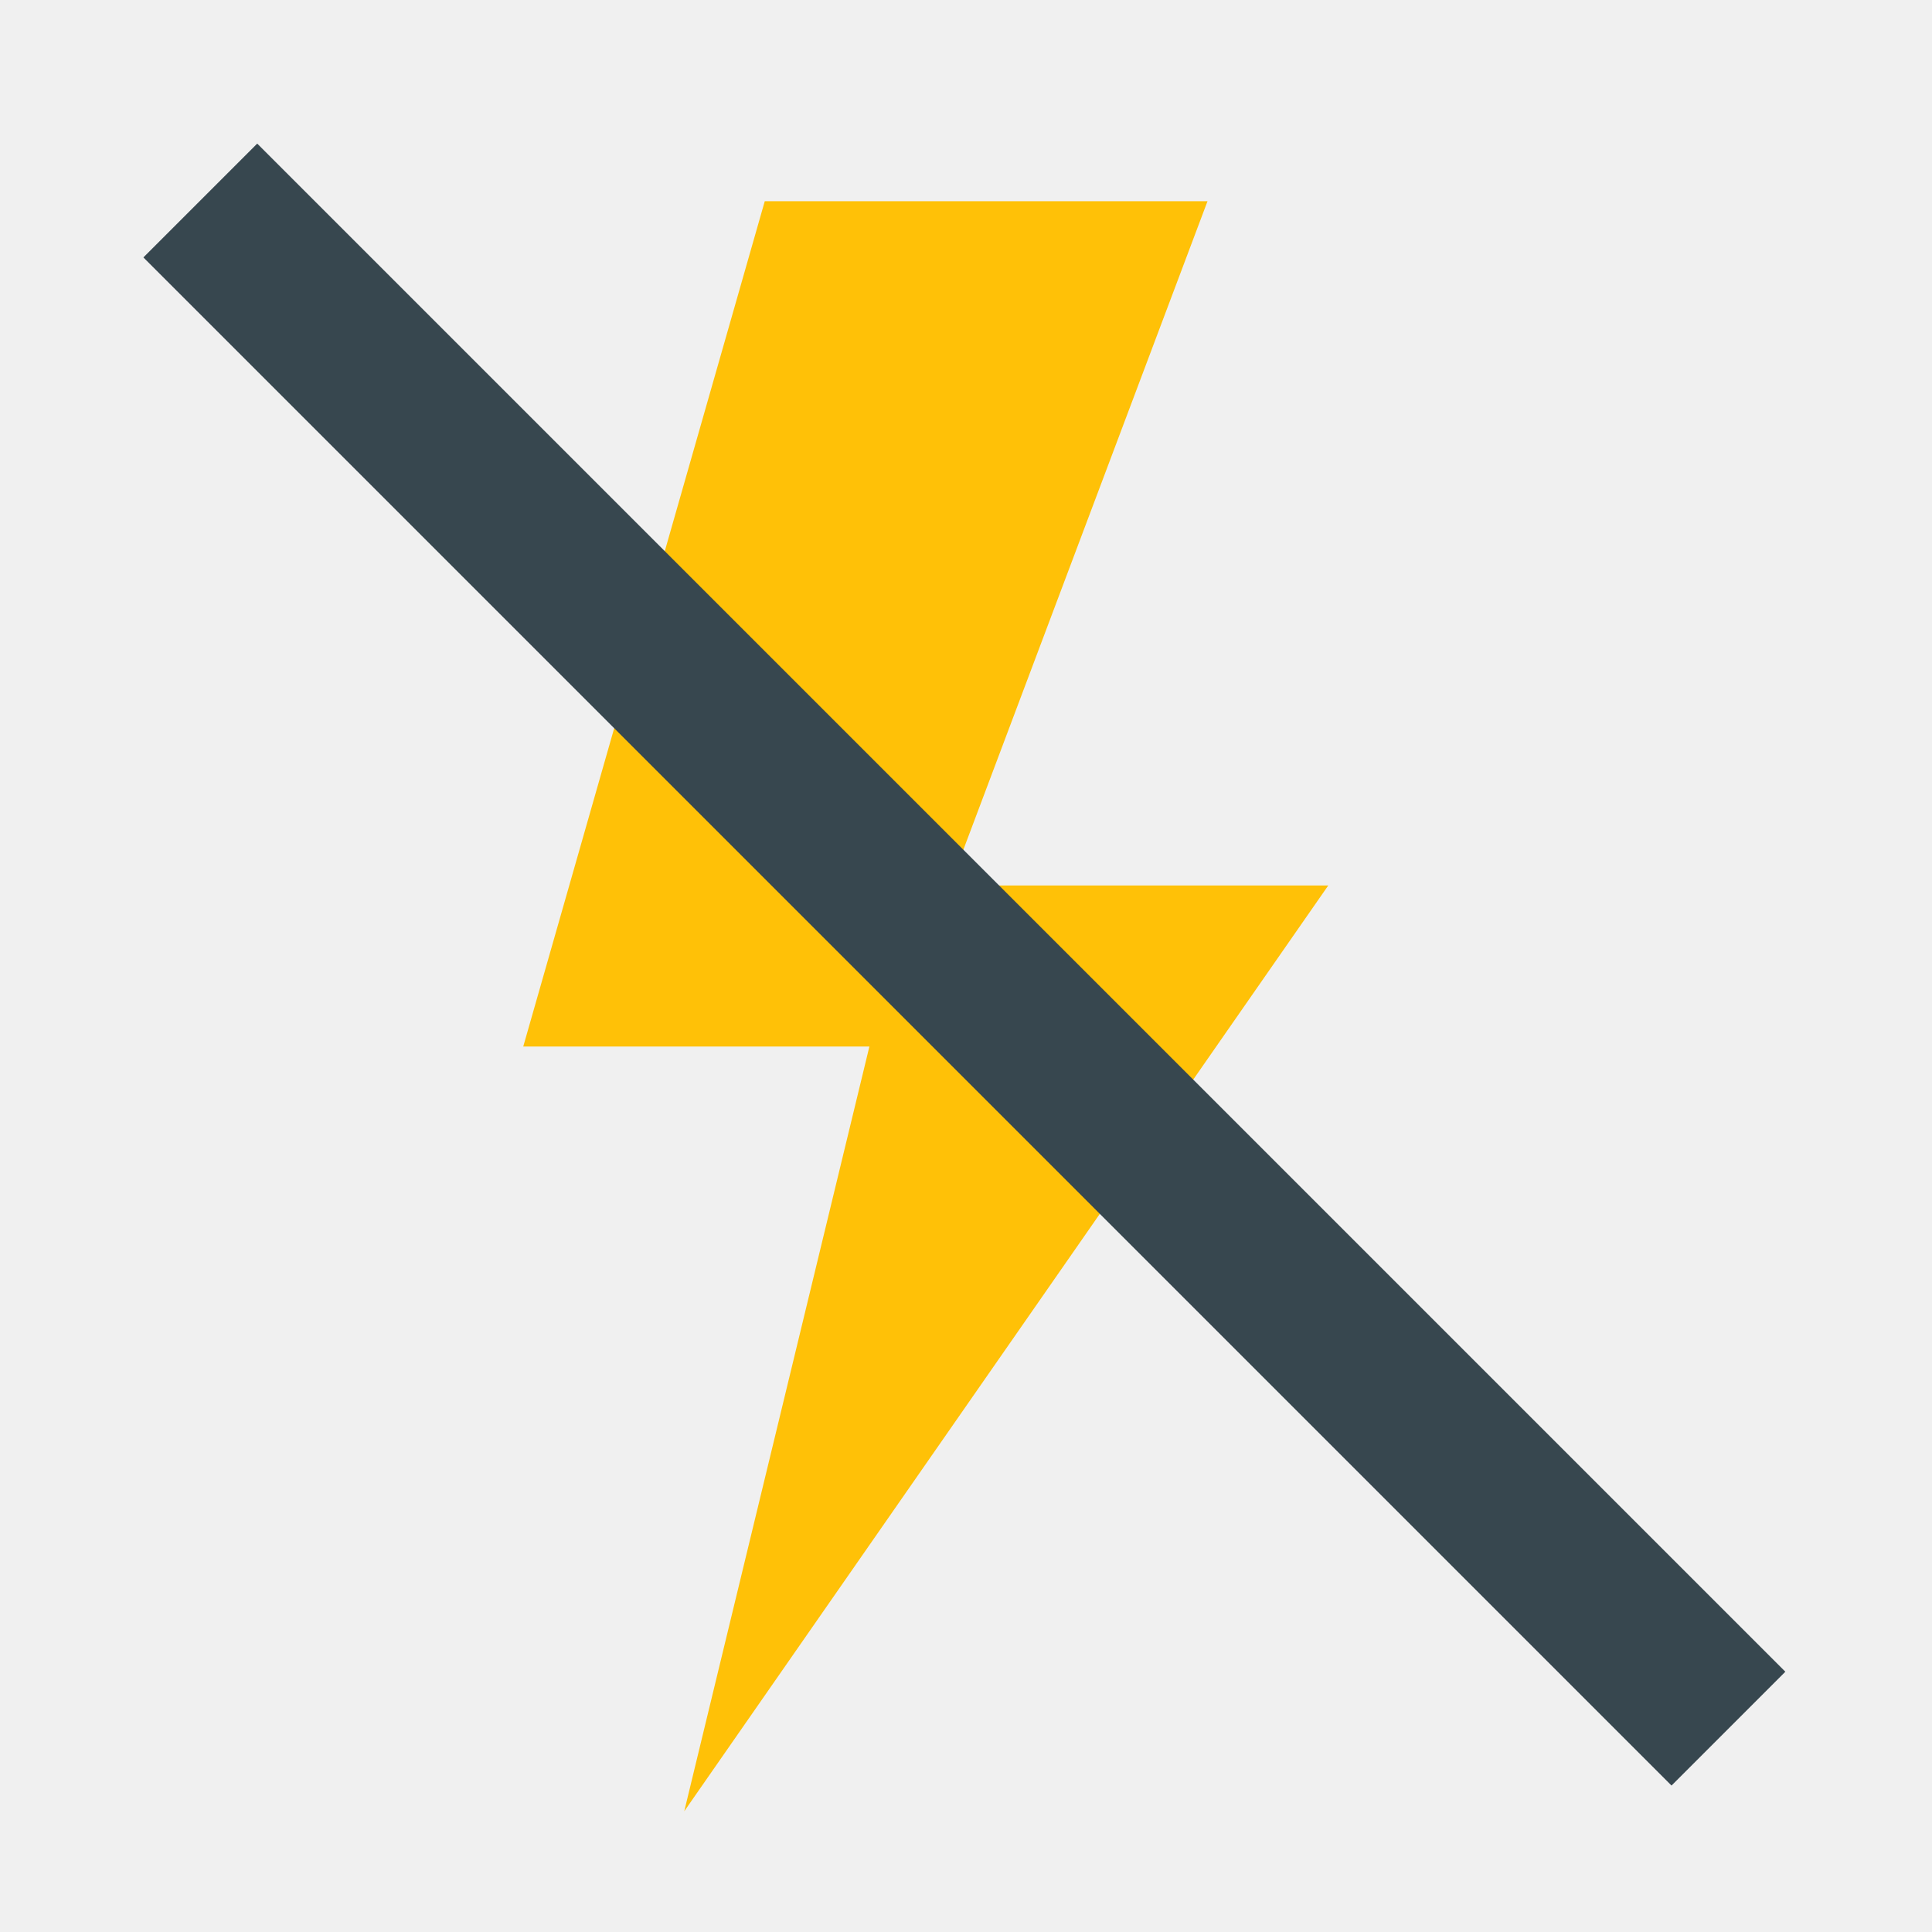
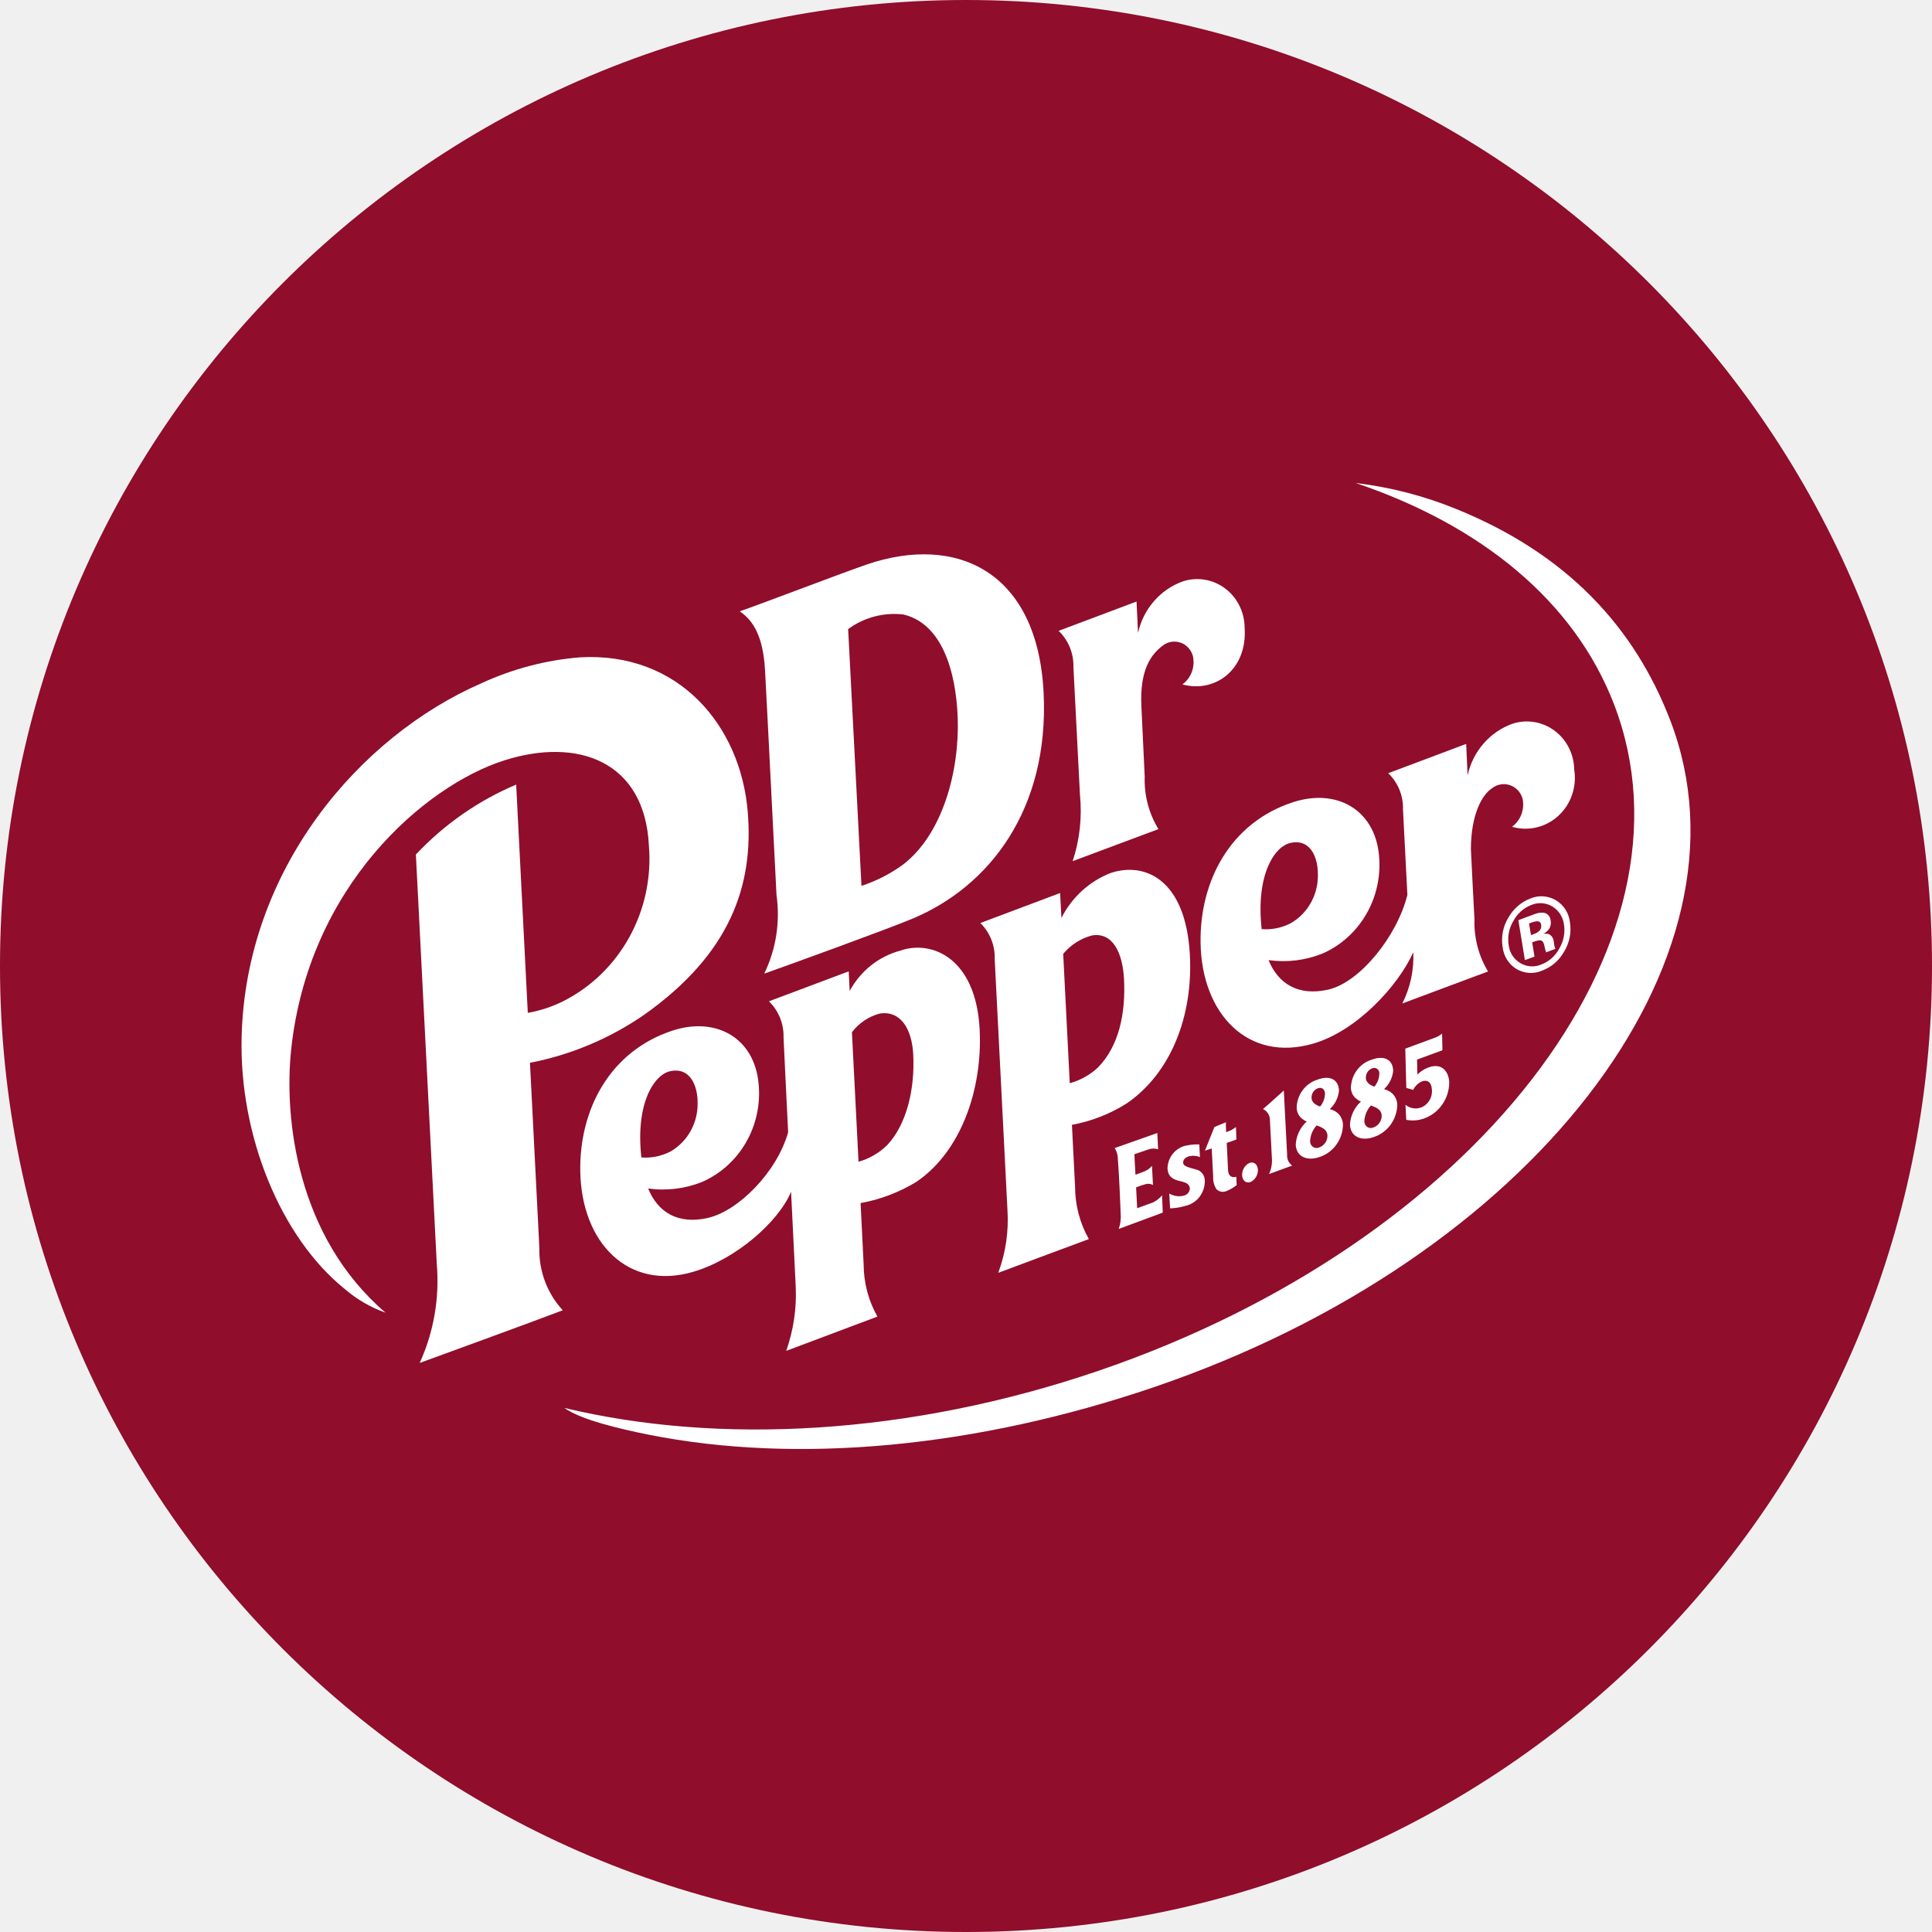
- <svg xmlns="http://www.w3.org/2000/svg" version="1" viewBox="0 0 48 48" enable-background="new 0 0 48 48">
-   <polygon fill="#FFC107" points="33,22 23.6,22 30,5 19,5 13,26 21.6,26 17,45" />
-   <rect x="22" y="-2.9" transform="matrix(.707 -.707 .707 .707 -9.941 24)" fill="#37474F" width="4" height="53.7" />
+ <svg xmlns="http://www.w3.org/2000/svg" width="48" height="48" viewBox="0 0 48 48" fill="none">
+   <circle cx="24" cy="24" r="24" fill="#900D2C" />
+   <path d="M31.043 28.893C31.151 28.853 31.245 28.927 31.252 29.057C31.258 29.19 31.185 29.312 31.068 29.367C30.96 29.406 30.866 29.334 30.86 29.201C30.854 29.07 30.927 28.947 31.043 28.893" fill="white" />
+   <path d="M28.753 28.149L28.773 28.553C28.691 28.527 28.603 28.53 28.522 28.561L28.184 28.676C28.184 28.727 28.206 29.134 28.211 29.186C28.321 29.145 28.371 29.127 28.448 29.095C28.515 29.066 28.574 29.022 28.621 28.964L28.645 29.441C28.588 29.409 28.521 29.402 28.459 29.421C28.381 29.443 28.337 29.457 28.226 29.499L28.253 30.017L28.644 29.875C28.731 29.834 28.808 29.773 28.871 29.697L28.889 30.127L27.794 30.532C27.837 30.415 27.853 30.288 27.843 30.162C27.843 30.162 27.809 29.226 27.772 28.778C27.77 28.687 27.743 28.599 27.694 28.523L28.753 28.149Z" fill="white" />
+   <path d="M29.05 29.652C29.165 29.722 29.304 29.739 29.432 29.699C29.504 29.676 29.555 29.611 29.562 29.534C29.557 29.438 29.5 29.384 29.326 29.346C29.133 29.306 29.016 29.226 29.006 29.03C29.012 28.74 29.222 28.496 29.502 28.456C29.599 28.436 29.697 28.429 29.796 28.433L29.812 28.748C29.721 28.71 29.619 28.705 29.524 28.732C29.431 28.767 29.382 28.83 29.398 28.905C29.412 28.971 29.509 29 29.705 29.053C29.84 29.077 29.938 29.2 29.933 29.341C29.936 29.638 29.735 29.897 29.452 29.959C29.328 29.997 29.199 30.018 29.07 30.021L29.05 29.652Z" fill="white" />
+   <path d="M30.457 27.882C30.457 27.969 30.454 27.953 30.464 28.129L30.545 28.097C30.603 28.073 30.657 28.04 30.707 28L30.718 28.311L30.478 28.396L30.511 29.077C30.519 29.226 30.609 29.265 30.715 29.237L30.725 29.443C30.65 29.503 30.567 29.552 30.479 29.588C30.393 29.63 30.292 29.613 30.224 29.547C30.164 29.457 30.135 29.349 30.141 29.241L30.105 28.533L29.936 28.588L30.171 28.001L30.457 27.882Z" fill="white" />
+   <path d="M32.102 28.959L31.529 29.168C31.58 29.06 31.604 28.942 31.602 28.822L31.551 27.833C31.553 27.712 31.485 27.602 31.377 27.553C31.397 27.547 31.896 27.093 31.896 27.093L31.978 28.689C31.971 28.794 32.018 28.896 32.102 28.957" fill="white" />
+   <path fill-rule="evenodd" clip-rule="evenodd" d="M33.699 27.301C33.615 27.235 33.565 27.133 33.563 27.025C33.571 26.7 33.781 26.418 34.084 26.326C34.368 26.221 34.599 26.304 34.614 26.599C34.597 26.776 34.516 26.94 34.386 27.059C34.427 27.07 34.467 27.086 34.504 27.106C34.632 27.172 34.713 27.305 34.715 27.451C34.706 27.812 34.479 28.128 34.147 28.244C33.831 28.361 33.555 28.251 33.539 27.942C33.551 27.721 33.65 27.514 33.812 27.368C33.771 27.352 33.733 27.329 33.7 27.3L33.699 27.301ZM33.897 27.853C33.894 27.912 33.922 27.967 33.97 27.999C34.017 28.031 34.078 28.034 34.129 28.008C34.248 27.965 34.327 27.85 34.328 27.721C34.322 27.583 34.232 27.527 34.06 27.466C33.962 27.571 33.904 27.71 33.897 27.856V27.853ZM34.219 26.558C34.255 26.586 34.274 26.632 34.269 26.678V26.677C34.265 26.795 34.222 26.908 34.147 26.997C34.047 26.967 33.94 26.896 33.934 26.788C33.928 26.679 33.992 26.578 34.092 26.542C34.134 26.524 34.182 26.53 34.219 26.558Z" fill="white" />
+   <path fill-rule="evenodd" clip-rule="evenodd" d="M32.352 27.797C32.268 27.731 32.218 27.629 32.215 27.521C32.223 27.196 32.434 26.914 32.737 26.822C33.02 26.716 33.252 26.8 33.267 27.095C33.25 27.272 33.169 27.437 33.038 27.555C33.079 27.566 33.119 27.581 33.157 27.601C33.284 27.667 33.364 27.8 33.366 27.947C33.358 28.307 33.132 28.624 32.8 28.74C32.484 28.857 32.206 28.747 32.192 28.438C32.204 28.217 32.302 28.01 32.465 27.864C32.424 27.848 32.386 27.825 32.353 27.796L32.352 27.797ZM32.549 28.35C32.547 28.409 32.574 28.464 32.622 28.496C32.67 28.528 32.731 28.531 32.782 28.505C32.9 28.461 32.98 28.346 32.981 28.216C32.973 28.078 32.885 28.024 32.713 27.96C32.614 28.066 32.556 28.205 32.549 28.351V28.35ZM32.744 27.037C32.828 27.006 32.914 27.049 32.92 27.173L32.919 27.172C32.916 27.289 32.873 27.402 32.798 27.491C32.699 27.461 32.59 27.392 32.585 27.283C32.578 27.174 32.643 27.073 32.744 27.037Z" fill="white" />
+   <path d="M34.919 27.448C35.031 27.54 35.181 27.564 35.315 27.512C35.487 27.44 35.593 27.261 35.575 27.072C35.566 26.88 35.458 26.818 35.324 26.868C35.231 26.91 35.155 26.985 35.11 27.078L34.939 27.029L34.914 26.053L35.616 25.794C35.693 25.77 35.765 25.732 35.828 25.68L35.837 26.093L35.206 26.325L35.214 26.697C35.292 26.619 35.385 26.559 35.488 26.521C35.829 26.395 35.994 26.629 36.006 26.89C36.004 27.296 35.754 27.655 35.381 27.788C35.239 27.839 35.086 27.851 34.938 27.822L34.919 27.448Z" fill="white" />
+   <path d="M10.332 21.227L10.852 31.41C10.922 32.252 10.776 33.097 10.427 33.862C10.696 33.764 13.347 32.798 13.982 32.553C13.594 32.135 13.384 31.574 13.4 30.996L13.167 26.405C14.177 26.209 15.139 25.806 15.994 25.219C18.149 23.697 18.727 21.996 18.578 20.174C18.4 18.013 16.851 16.193 14.413 16.331C13.566 16.399 12.737 16.617 11.963 16.974C8.927 18.296 6.106 21.593 6.003 25.762C5.941 28.209 6.97 30.742 8.57 32.029C8.869 32.285 9.211 32.484 9.58 32.614C7.361 30.716 7.058 27.761 7.232 26.095C7.658 22.005 10.561 19.52 12.524 18.893C14.355 18.308 16.015 18.912 16.121 20.999C16.258 22.624 15.406 24.168 13.979 24.882C13.705 25.017 13.413 25.112 13.113 25.164L12.824 19.493C11.886 19.889 11.038 20.48 10.333 21.229" fill="white" />
+   <path fill-rule="evenodd" clip-rule="evenodd" d="M32.63 25.927C31.012 26.401 29.859 25.196 29.828 23.436C29.8 21.884 30.573 20.439 32.117 19.933C33.206 19.575 34.154 20.114 34.261 21.247C34.362 22.287 33.797 23.274 32.864 23.688C32.436 23.861 31.973 23.918 31.517 23.854C31.757 24.443 32.259 24.758 33.009 24.584C33.79 24.401 34.711 23.259 34.966 22.234L34.857 20.111C34.867 19.77 34.733 19.442 34.49 19.21L36.427 18.482C36.427 18.482 36.44 18.799 36.462 19.262C36.594 18.665 37.017 18.18 37.58 17.98C37.935 17.865 38.323 17.93 38.624 18.155C38.926 18.38 39.106 18.739 39.111 19.122C39.179 19.548 39.031 19.981 38.718 20.268C38.404 20.556 37.97 20.659 37.565 20.541C37.783 20.383 37.886 20.104 37.826 19.837C37.78 19.679 37.661 19.555 37.508 19.505C37.356 19.456 37.189 19.486 37.063 19.588C36.817 19.753 36.547 20.238 36.544 21.096C36.573 21.719 36.604 22.294 36.621 22.612C36.627 22.718 36.631 22.795 36.633 22.836C36.617 23.294 36.735 23.747 36.97 24.136C36.708 24.232 35.023 24.862 34.84 24.931C35.038 24.539 35.132 24.1 35.113 23.658C34.733 24.501 33.706 25.613 32.63 25.927ZM32.741 21.686C32.738 21.346 32.585 20.834 32.068 20.941C31.666 21.021 31.195 21.734 31.346 23.084C31.594 23.103 31.842 23.053 32.065 22.939C32.504 22.689 32.767 22.202 32.741 21.686Z" fill="white" />
+   <path fill-rule="evenodd" clip-rule="evenodd" d="M22.77 29.361C23.872 28.613 24.415 27.07 24.339 25.576C24.249 23.798 23.146 23.348 22.372 23.617C21.835 23.759 21.379 24.122 21.11 24.62L21.086 24.133L19.104 24.877C19.345 25.11 19.477 25.438 19.467 25.778C19.472 25.882 19.492 26.298 19.519 26.863L19.581 28.13C19.307 29.114 18.349 30.082 17.594 30.257C16.845 30.432 16.343 30.118 16.103 29.528C16.558 29.592 17.022 29.535 17.45 29.362C18.384 28.95 18.95 27.962 18.847 26.922C18.742 25.789 17.794 25.249 16.705 25.606C15.161 26.113 14.388 27.557 14.417 29.11C14.448 30.869 15.601 32.073 17.219 31.599C18.28 31.289 19.337 30.363 19.654 29.61C19.734 31.254 19.759 31.763 19.767 31.918L19.767 31.918L19.77 31.981C19.793 32.519 19.712 33.056 19.533 33.562L21.799 32.71C21.576 32.316 21.458 31.868 21.457 31.411L21.381 29.89C21.872 29.802 22.343 29.622 22.772 29.36L22.77 29.361ZM16.657 26.612C17.173 26.508 17.327 27.019 17.331 27.358C17.356 27.875 17.093 28.361 16.653 28.612C16.431 28.725 16.183 28.775 15.935 28.757C15.783 27.406 16.255 26.694 16.657 26.612ZM22.689 26.197C22.655 25.545 22.363 25.096 21.848 25.183V25.184C21.578 25.258 21.338 25.419 21.166 25.645L21.33 28.863C21.598 28.788 21.843 28.646 22.044 28.448C22.538 27.918 22.732 27.035 22.689 26.197Z" fill="white" />
+   <path fill-rule="evenodd" clip-rule="evenodd" d="M29.561 23.704C29.649 25.244 29.086 26.669 27.988 27.417H27.987C27.572 27.679 27.112 27.858 26.632 27.946L26.71 29.484C26.711 29.941 26.829 30.39 27.052 30.785C26.789 30.88 24.801 31.623 24.801 31.623C24.986 31.126 25.064 30.593 25.03 30.062L24.713 23.832C24.725 23.494 24.595 23.165 24.356 22.932L26.338 22.187L26.371 22.806C26.631 22.293 27.064 21.896 27.59 21.691C28.427 21.407 29.453 21.83 29.561 23.704ZM27.926 24.326C27.893 23.675 27.645 23.154 27.13 23.241L27.129 23.241C26.851 23.315 26.602 23.474 26.415 23.698L26.578 26.912C26.838 26.841 27.077 26.708 27.277 26.523C27.808 25.98 27.968 25.165 27.926 24.326Z" fill="white" />
+   <path d="M26.669 16.573L26.831 19.742C26.887 20.299 26.826 20.863 26.65 21.395C26.834 21.325 28.518 20.696 28.781 20.599C28.543 20.21 28.424 19.757 28.44 19.298C28.432 19.137 28.396 18.39 28.358 17.559C28.311 16.629 28.606 16.259 28.874 16.051C28.999 15.946 29.167 15.913 29.321 15.963C29.475 16.013 29.594 16.14 29.637 16.3C29.697 16.567 29.594 16.845 29.377 17.004C30.174 17.225 31 16.647 30.922 15.585C30.918 15.202 30.737 14.844 30.436 14.618C30.134 14.393 29.747 14.328 29.391 14.443C28.828 14.643 28.406 15.127 28.274 15.725C28.252 15.262 28.237 14.945 28.237 14.945L26.301 15.673C26.544 15.905 26.678 16.233 26.669 16.573" fill="white" />
+   <path fill-rule="evenodd" clip-rule="evenodd" d="M19.213 20.68C19.136 19.148 19.027 16.995 19.007 16.65V16.649C18.96 15.824 18.723 15.421 18.379 15.188C18.601 15.113 19.187 14.893 19.807 14.661C20.496 14.403 21.226 14.13 21.54 14.023C23.767 13.264 25.785 14.194 25.929 17.225C26.066 20.117 24.575 22.028 22.67 22.824C21.989 23.109 19.366 24.057 18.987 24.19C19.281 23.586 19.387 22.903 19.292 22.234C19.287 22.159 19.255 21.511 19.213 20.68ZM23.794 17.836C23.753 16.679 23.403 15.496 22.45 15.268C21.963 15.208 21.472 15.337 21.072 15.629C21.098 16.132 21.39 21.772 21.403 22.009C21.767 21.89 22.111 21.715 22.424 21.489C23.421 20.736 23.841 19.149 23.794 17.836Z" fill="white" />
+   <path fill-rule="evenodd" clip-rule="evenodd" d="M38.316 24.114C38.545 24.028 38.738 23.861 38.859 23.644H38.86C38.995 23.425 39.046 23.163 39.004 22.908C38.977 22.68 38.847 22.479 38.654 22.365C38.46 22.252 38.227 22.236 38.021 22.323C37.797 22.409 37.608 22.57 37.486 22.781C37.344 23.002 37.289 23.27 37.332 23.531C37.358 23.758 37.486 23.96 37.678 24.076C37.873 24.19 38.109 24.204 38.316 24.114ZM37.482 23.477C37.45 23.273 37.49 23.064 37.595 22.888H37.596C37.694 22.7 37.855 22.556 38.049 22.482C38.218 22.413 38.409 22.427 38.567 22.521C38.724 22.616 38.831 22.779 38.856 22.965C38.889 23.172 38.848 23.385 38.741 23.564C38.644 23.749 38.484 23.89 38.293 23.963C38.123 24.036 37.93 24.022 37.771 23.927C37.61 23.833 37.503 23.666 37.482 23.477ZM37.886 23.853L37.723 22.861C37.758 22.848 37.802 22.831 37.858 22.811L37.858 22.811L37.98 22.765C38.06 22.735 38.115 22.716 38.145 22.705L38.145 22.705L38.17 22.696C38.232 22.676 38.298 22.67 38.362 22.678C38.452 22.697 38.519 22.776 38.525 22.87C38.54 22.941 38.527 23.015 38.489 23.076C38.451 23.131 38.399 23.175 38.339 23.204C38.387 23.193 38.436 23.195 38.482 23.209C38.554 23.245 38.6 23.319 38.604 23.401L38.617 23.49C38.619 23.5 38.621 23.51 38.624 23.52C38.626 23.529 38.63 23.538 38.633 23.548L38.644 23.573L38.413 23.66C38.397 23.616 38.384 23.572 38.376 23.526C38.37 23.486 38.358 23.447 38.34 23.41C38.323 23.38 38.292 23.361 38.258 23.362C38.228 23.362 38.199 23.367 38.172 23.377L38.117 23.394L38.066 23.413L38.124 23.767L37.886 23.853ZM38.048 22.922C38.094 22.902 38.143 22.891 38.193 22.89L38.194 22.889C38.243 22.886 38.285 22.924 38.289 22.974C38.299 23.023 38.288 23.073 38.258 23.111C38.224 23.151 38.18 23.181 38.13 23.198L38.037 23.233L37.988 22.944L38.048 22.922Z" fill="white" />
+   <path d="M41.501 17.908C40.614 15.591 38.942 13.767 36.183 12.647C35.38 12.32 34.539 12.102 33.682 12C36.776 13.042 39.113 14.924 40.103 17.506C42.383 23.457 36.642 30.869 27.28 34.061C22.571 35.664 17.847 35.898 14.021 34.979C14.425 35.271 15.389 35.499 16.118 35.645C19.811 36.379 24.25 35.97 28.677 34.461C38.038 31.27 43.78 23.86 41.501 17.908Z" fill="white" />
</svg>
